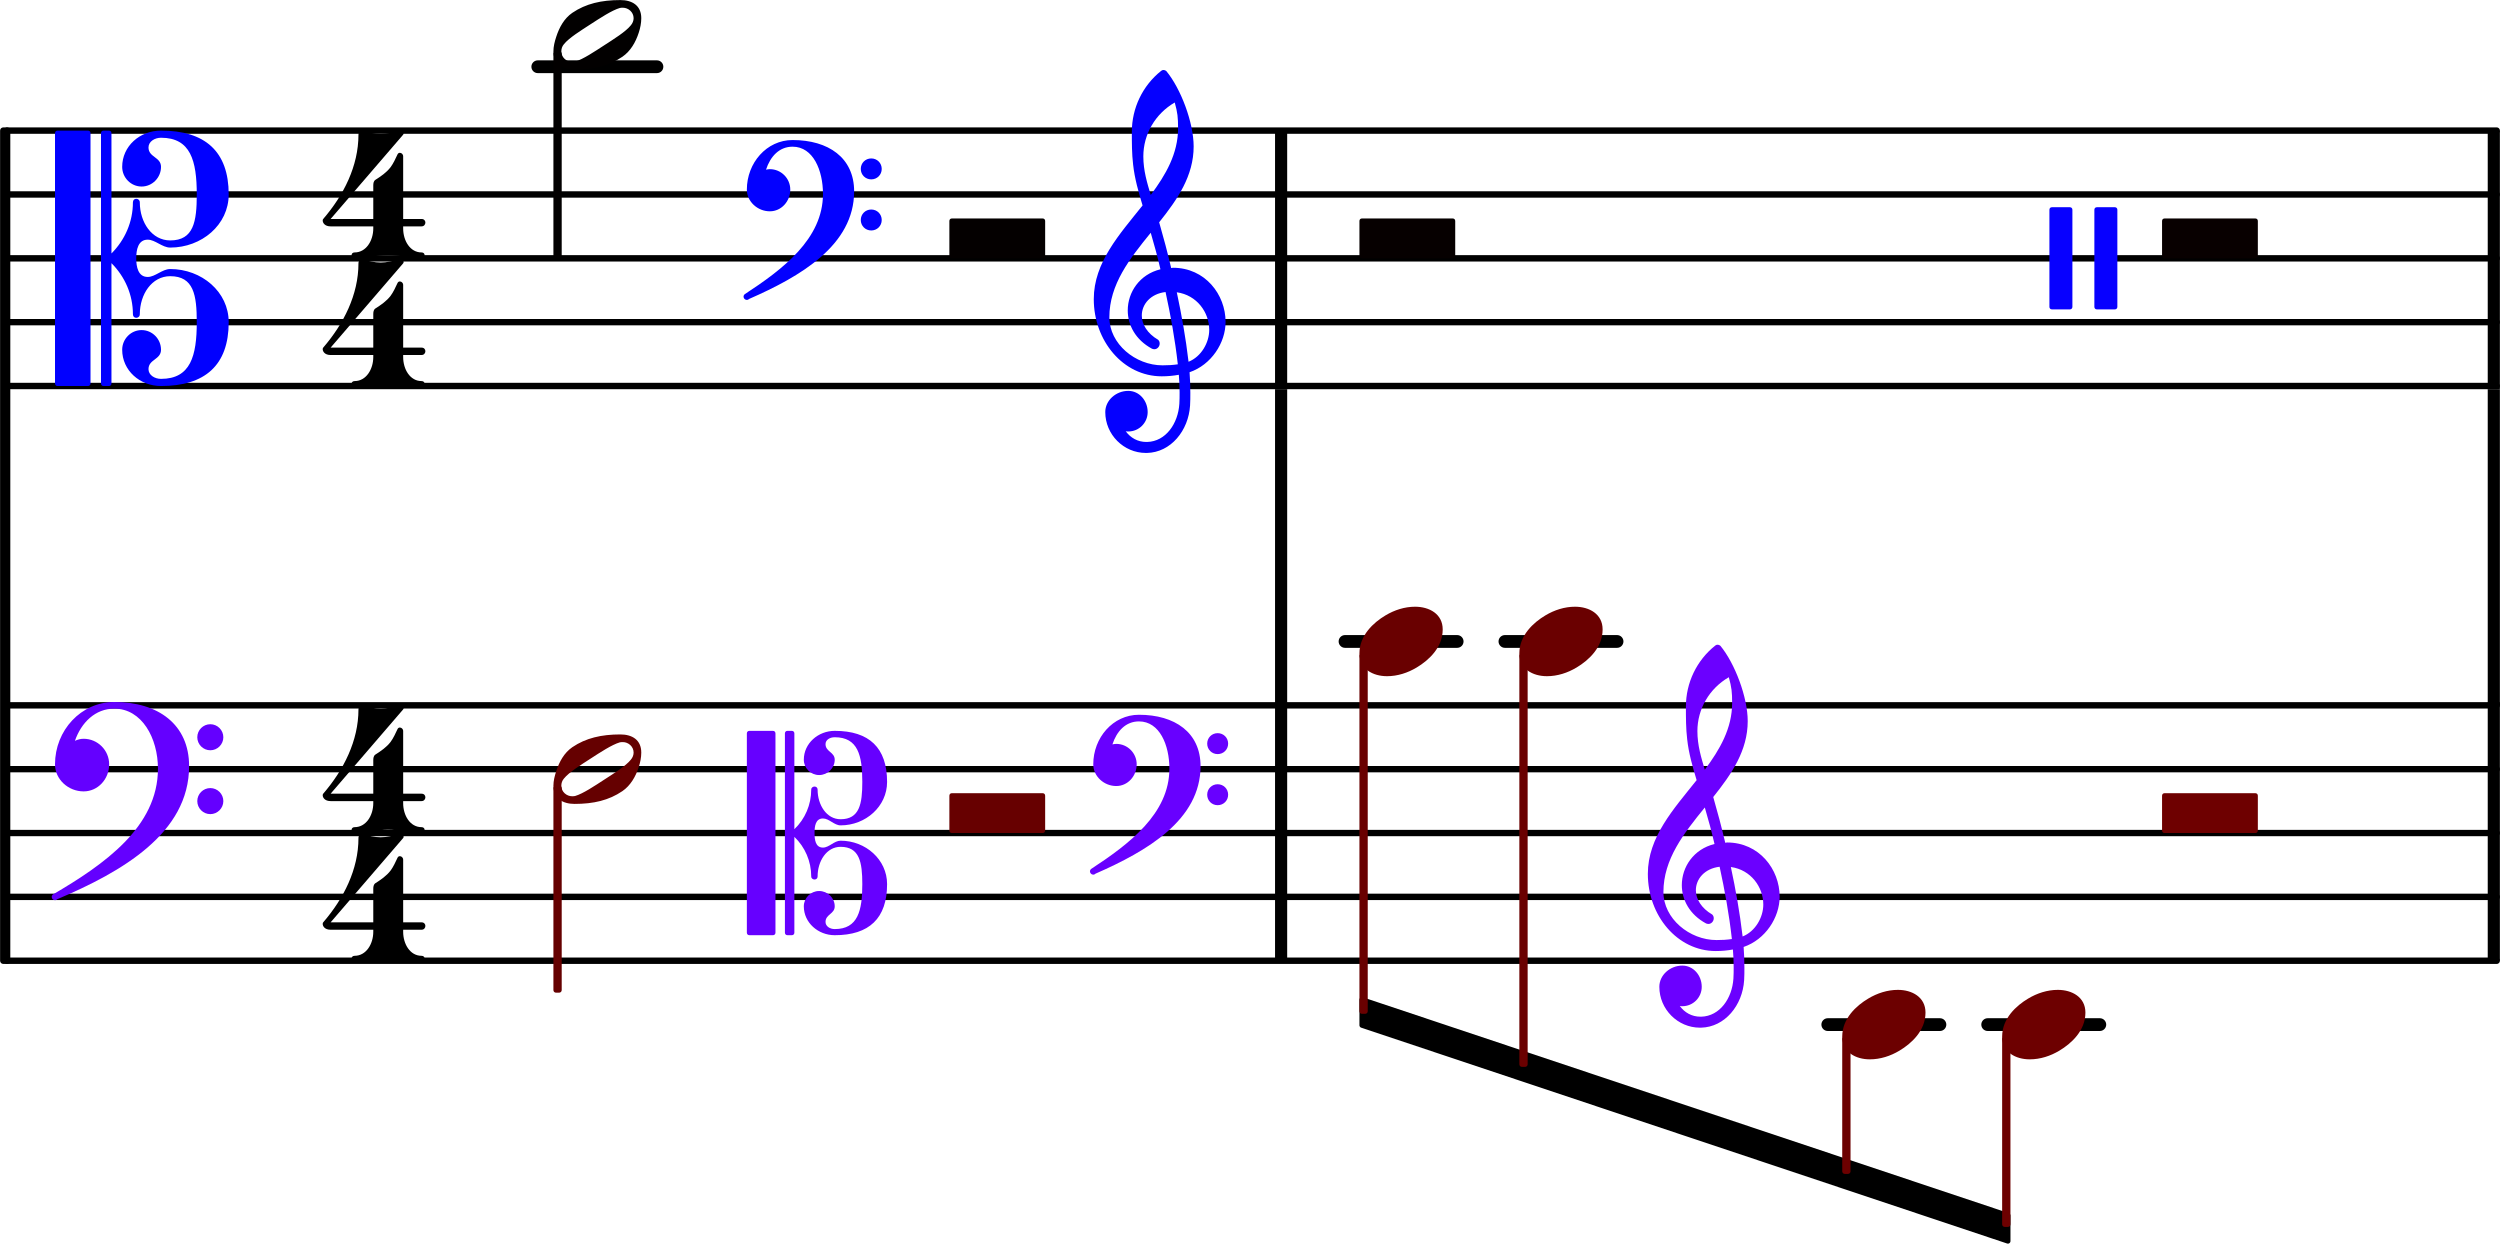
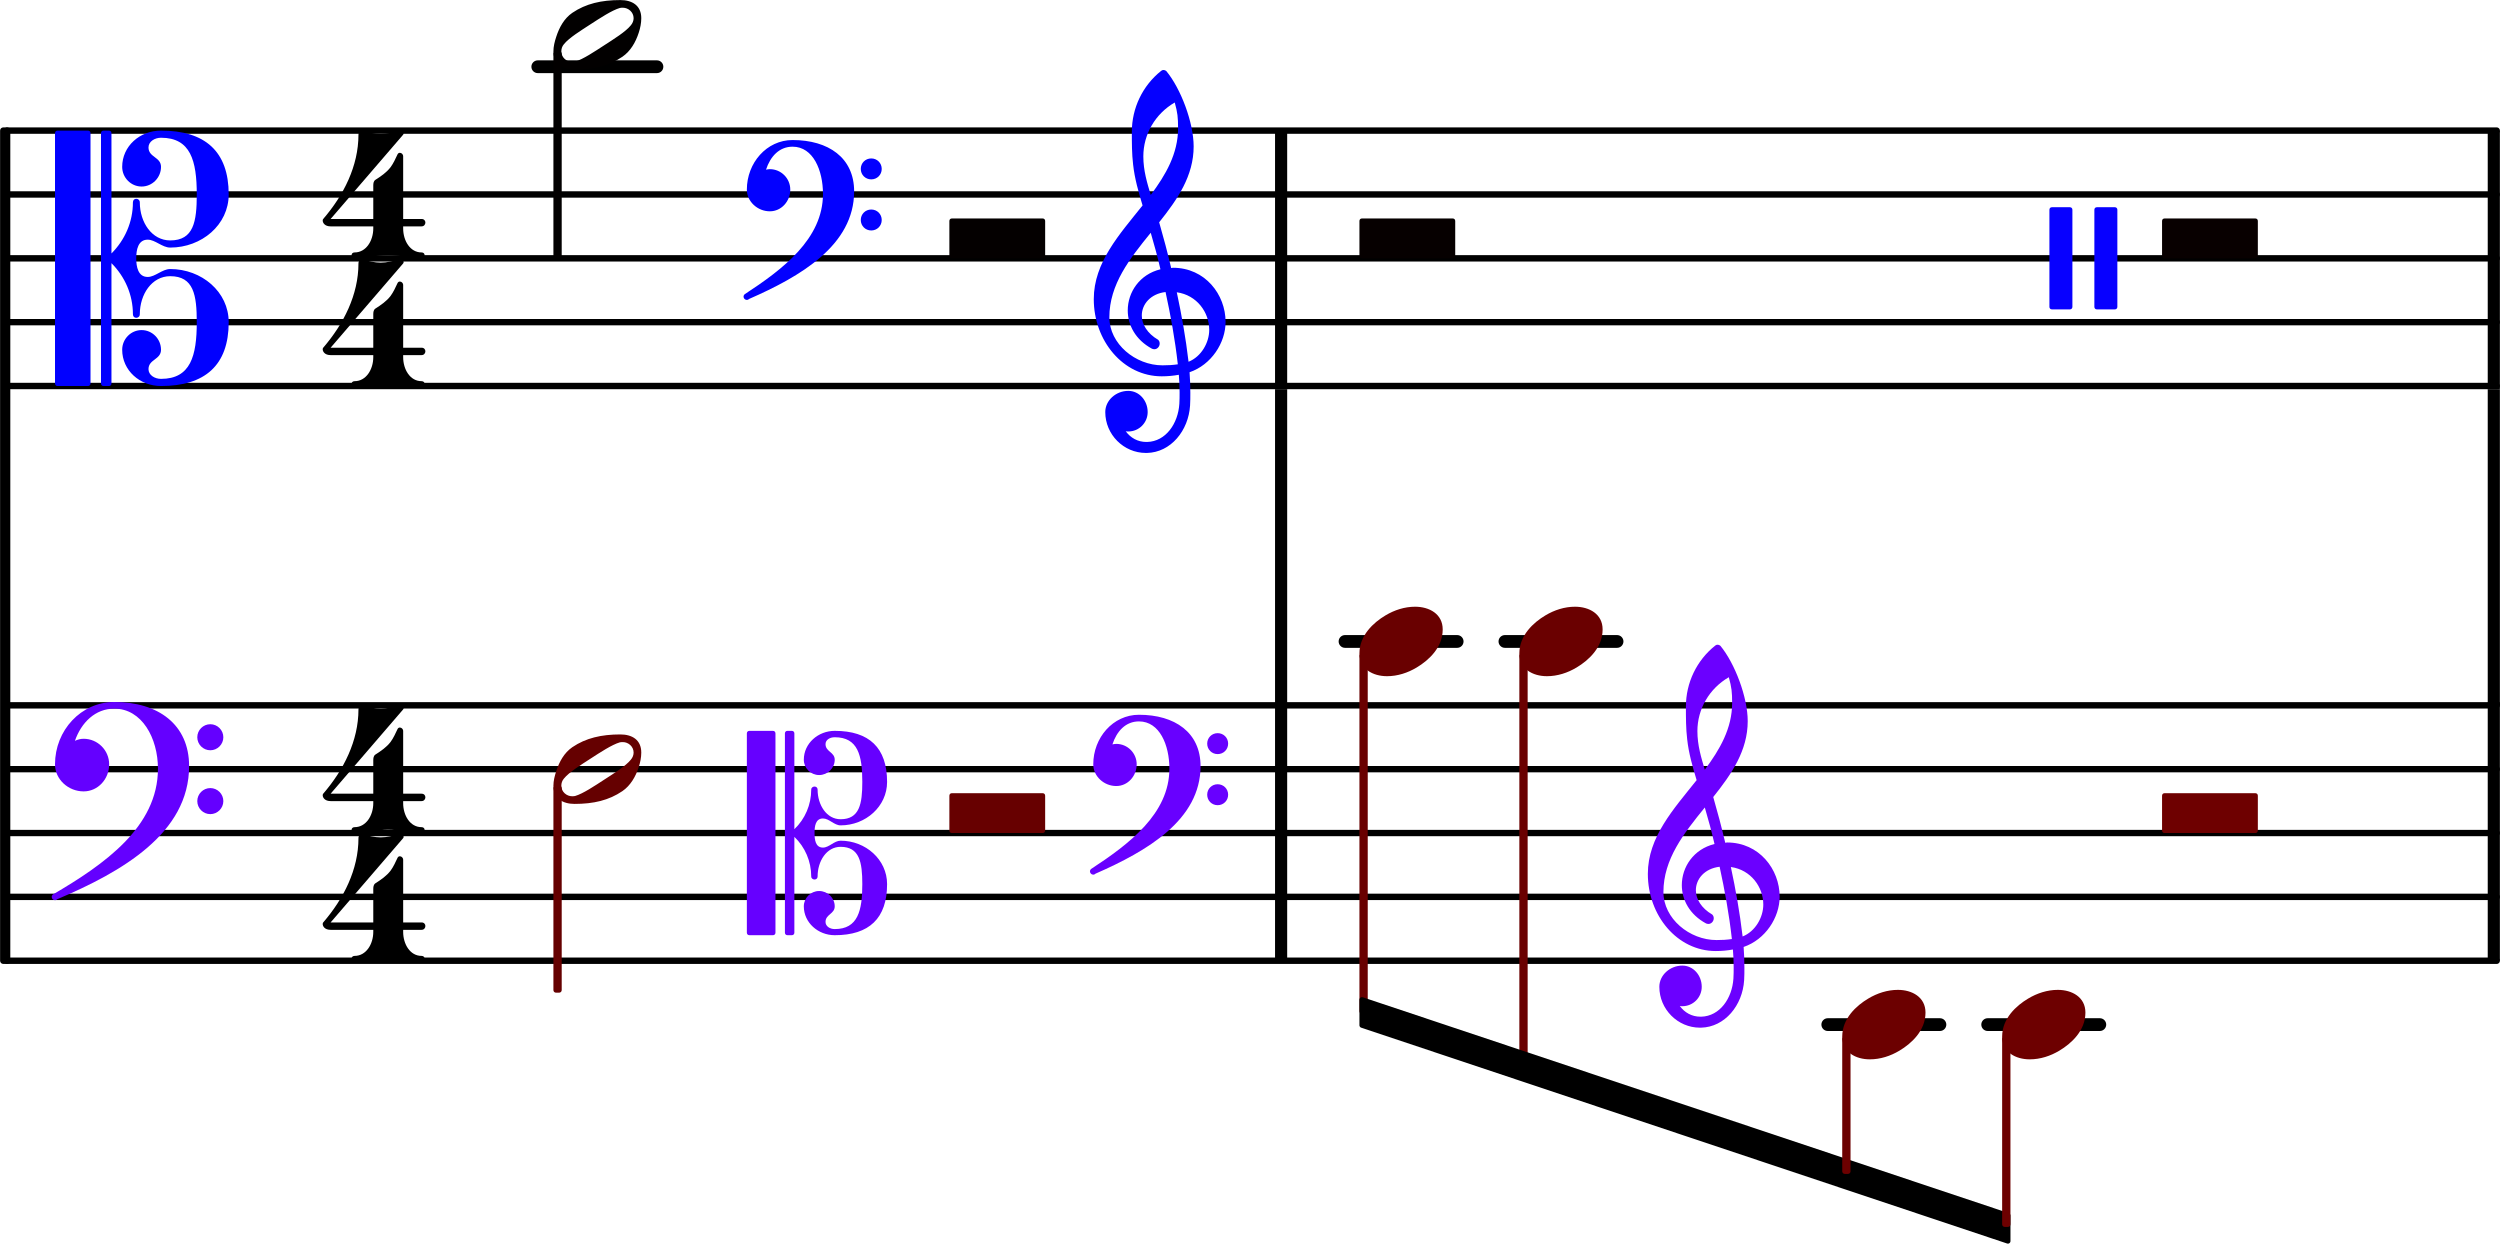
<svg xmlns="http://www.w3.org/2000/svg" version="1.2" width="68.79mm" height="34.22mm" viewBox="8.476 -0 39.146 19.475">
-   <style text="style/css">
+   <style type="text/css">

tspan { white-space: pre; }

</style>
-   <line transform="translate(8.5358, 6.045)" stroke-linejoin="round" stroke-linecap="round" stroke-width="0.1" stroke="currentColor" x1="0.05" y1="-0" x2="39.036" y2="-0" />
-   <line transform="translate(8.5358, 5.045)" stroke-linejoin="round" stroke-linecap="round" stroke-width="0.1" stroke="currentColor" x1="0.05" y1="-0" x2="39.036" y2="-0" />
-   <line transform="translate(8.5358, 4.045)" stroke-linejoin="round" stroke-linecap="round" stroke-width="0.1" stroke="currentColor" x1="0.05" y1="-0" x2="39.036" y2="-0" />
-   <line transform="translate(8.5358, 3.045)" stroke-linejoin="round" stroke-linecap="round" stroke-width="0.1" stroke="currentColor" x1="0.05" y1="-0" x2="39.036" y2="-0" />
-   <line transform="translate(8.5358, 2.045)" stroke-linejoin="round" stroke-linecap="round" stroke-width="0.1" stroke="currentColor" x1="0.05" y1="-0" x2="39.036" y2="-0" />
-   <rect transform="translate(47.4315, -0)" x="0" y="6.095" width="0.19" height="4.95" ry="0" fill="currentColor" />
-   <rect transform="translate(47.4315, 13.045)" x="0" y="-2.05" width="0.19" height="4.05" ry="0" fill="currentColor" />
-   <rect transform="translate(28.4412, 4.045)" x="0" y="-2" width="0.19" height="4.05" ry="0" fill="currentColor" />
-   <rect transform="translate(47.4315, 4.045)" x="0" y="-2" width="0.19" height="4.05" ry="0" fill="currentColor" />
-   <rect transform="translate(28.4412, 13.045)" x="0" y="-2.05" width="0.19" height="4.05" ry="0" fill="currentColor" />
-   <rect transform="translate(28.4412, -0)" x="0" y="6.095" width="0.19" height="4.95" ry="0" fill="currentColor" />
-   <line transform="translate(8.5358, 15.045)" stroke-linejoin="round" stroke-linecap="round" stroke-width="0.1" stroke="currentColor" x1="0.05" y1="-0" x2="39.036" y2="-0" />
-   <line transform="translate(8.5358, 14.045)" stroke-linejoin="round" stroke-linecap="round" stroke-width="0.1" stroke="currentColor" x1="0.05" y1="-0" x2="39.036" y2="-0" />
-   <line transform="translate(8.5358, 13.045)" stroke-linejoin="round" stroke-linecap="round" stroke-width="0.1" stroke="currentColor" x1="0.05" y1="-0" x2="39.036" y2="-0" />
-   <line transform="translate(8.5358, 12.045)" stroke-linejoin="round" stroke-linecap="round" stroke-width="0.1" stroke="currentColor" x1="0.05" y1="-0" x2="39.036" y2="-0" />
-   <line transform="translate(8.5358, 11.045)" stroke-linejoin="round" stroke-linecap="round" stroke-width="0.1" stroke="currentColor" x1="0.05" y1="-0" x2="39.036" y2="-0" />
-   <rect transform="translate(0, 1.045)" x="16.796" y="-0.1" width="2.066" height="0.2" ry="0.1" fill="currentColor" />
-   <rect transform="translate(0, 16.045)" x="39.501" y="-0.1" width="1.956" height="0.2" ry="0.1" fill="currentColor" />
-   <rect transform="translate(0, 16.045)" x="36.997" y="-0.1" width="1.956" height="0.2" ry="0.1" fill="currentColor" />
-   <rect transform="translate(0, 10.045)" x="31.941" y="-0.1" width="1.956" height="0.2" ry="0.1" fill="currentColor" />
-   <rect transform="translate(0, 10.045)" x="29.437" y="-0.1" width="1.956" height="0.2" ry="0.1" fill="currentColor" />
+   <g transform="translate(0, 1.045)">
+     <rect x="16.796" y="-0.1" width="2.066" height="0.2" ry="0.1" fill="currentColor" />
+   </g>
+   <g transform="translate(8.5358, 6.045)">
+     <line stroke-linejoin="round" stroke-linecap="round" stroke-width="0.1" stroke="currentColor" x1="0.05" y1="0" x2="39.036" y2="0" />
+   </g>
+   <g transform="translate(8.5358, 5.045)">
+     <line stroke-linejoin="round" stroke-linecap="round" stroke-width="0.1" stroke="currentColor" x1="0.05" y1="0" x2="39.036" y2="0" />
+   </g>
+   <g transform="translate(8.5358, 4.045)">
+     <line stroke-linejoin="round" stroke-linecap="round" stroke-width="0.1" stroke="currentColor" x1="0.05" y1="0" x2="39.036" y2="0" />
+   </g>
+   <g transform="translate(8.5358, 3.045)">
+     <line stroke-linejoin="round" stroke-linecap="round" stroke-width="0.1" stroke="currentColor" x1="0.05" y1="0" x2="39.036" y2="0" />
+   </g>
+   <g transform="translate(8.5358, 2.045)">
+     <line stroke-linejoin="round" stroke-linecap="round" stroke-width="0.1" stroke="currentColor" x1="0.05" y1="0" x2="39.036" y2="0" />
+   </g>
+   <g transform="translate(47.4315, -0)">
+     <rect x="0" y="6.095" width="0.19" height="4.95" ry="0" fill="currentColor" />
+   </g>
+   <g transform="translate(0, 16.045)">
+     <rect x="39.501" y="-0.1" width="1.956" height="0.2" ry="0.1" fill="currentColor" />
+   </g>
+   <g transform="translate(0, 16.045)">
+     <rect x="36.997" y="-0.1" width="1.956" height="0.2" ry="0.1" fill="currentColor" />
+   </g>
+   <g transform="translate(0, 10.045)">
+     <rect x="31.941" y="-0.1" width="1.956" height="0.2" ry="0.1" fill="currentColor" />
+   </g>
+   <g transform="translate(0, 10.045)">
+     <rect x="29.437" y="-0.1" width="1.956" height="0.2" ry="0.1" fill="currentColor" />
+   </g>
+   <g transform="translate(8.5358, 15.045)">
+     <line stroke-linejoin="round" stroke-linecap="round" stroke-width="0.1" stroke="currentColor" x1="0.05" y1="0" x2="39.036" y2="0" />
+   </g>
+   <g transform="translate(8.5358, 14.045)">
+     <line stroke-linejoin="round" stroke-linecap="round" stroke-width="0.1" stroke="currentColor" x1="0.05" y1="0" x2="39.036" y2="0" />
+   </g>
+   <g transform="translate(8.5358, 13.045)">
+     <line stroke-linejoin="round" stroke-linecap="round" stroke-width="0.1" stroke="currentColor" x1="0.05" y1="0" x2="39.036" y2="0" />
+   </g>
+   <g transform="translate(8.5358, 12.045)">
+     <line stroke-linejoin="round" stroke-linecap="round" stroke-width="0.1" stroke="currentColor" x1="0.05" y1="0" x2="39.036" y2="0" />
+   </g>
+   <g transform="translate(8.5358, 11.045)">
+     <line stroke-linejoin="round" stroke-linecap="round" stroke-width="0.1" stroke="currentColor" x1="0.05" y1="0" x2="39.036" y2="0" />
+   </g>
+   <g transform="translate(47.4315, 13.045)">
+     <rect x="0" y="-2.05" width="0.19" height="4.05" ry="0" fill="currentColor" />
+   </g>
+   <g transform="translate(47.4315, 4.045)">
+     <rect x="0" y="-2" width="0.19" height="4.05" ry="0" fill="currentColor" />
+   </g>
+   <g transform="translate(28.4412, -0)">
+     <rect x="0" y="6.095" width="0.19" height="4.95" ry="0" fill="currentColor" />
+   </g>
+   <g transform="translate(28.4412, 13.045)">
+     <rect x="0" y="-2.05" width="0.19" height="4.05" ry="0" fill="currentColor" />
+   </g>
+   <g transform="translate(28.4412, 4.045)">
+     <rect x="0" y="-2" width="0.19" height="4.05" ry="0" fill="currentColor" />
+   </g>
+   <g class="rest">
+     <g color="rgb(1.569%, 0%, 0%)">
+       <g transform="translate(23.3412, 4.045)">
+         <path transform="scale(0.004, -0.004)" d="M365 0h-355c-6 0 -10 4 -10 10v136c0 6 4 10 10 10h355c6 0 10 -4 10 -10v-136c0 -6 -4 -10 -10 -10z" fill="currentColor" />
+       </g>
+     </g>
+   </g>
+   <g class="clef">
+     <g color="rgb(1.177%, 0%, 100%)">
+       <g transform="translate(20.1699, 3.045)">
+         <path transform="scale(0.004, -0.004)" d="M446 -100c0 23 18 41 41 41s41 -18 41 -41s-18 -41 -41 -41s-41 18 -41 41zM446 100c0 23 18 41 41 41s41 -18 41 -41s-18 -41 -41 -41s-41 18 -41 41zM179 213c140 0 241 -69 241 -201c0 -211 -210 -333 -411 -421c-3 -3 -6 -4 -9 -4c-7 0 -13 6 -13 13c0 3 1 6 4 9 c150 98 307 217 307 393c0 92 -38 185 -119 185c-52 0 -87 -38 -104 -90c5 1 10 2 15 2c44 0 80 -36 80 -80c0 -46 -35 -85 -80 -85c-48 0 -90 38 -90 85c0 104 77 194 179 194z" fill="currentColor" />
+       </g>
+     </g>
+   </g>
+   <g class="rest">
+     <g color="rgb(40.392%, 0%, 0%)">
+       <g transform="translate(23.3412, 13.045)">
+         <path transform="scale(0.004, -0.004)" d="M365 0h-355c-6 0 -10 4 -10 10v136c0 6 4 10 10 10h355c6 0 10 -4 10 -10v-136c0 -6 -4 -10 -10 -10z" fill="currentColor" />
+       </g>
+     </g>
+   </g>
+   <g class="clef">
+     <g color="rgb(40%, 0%, 100%)">
+       <g transform="translate(20.1699, 13.045)">
+         <path transform="scale(0.004, -0.004)" d="M265 0c0 -25 3 -57 33 -57c24 0 44 27 69 27c98 0 182 -74 182 -170c0 -134 -70 -200 -205 -200c-65 0 -121 49 -121 113c0 33 27 60 60 60s61 -27 61 -60c0 -30 -36 -31 -36 -61c0 -17 17 -28 36 -28c91 0 108 72 108 176c0 86 -11 146 -85 146c-55 0 -90 -56 -90 -116 c0 -8 -6 -12 -12 -12s-13 4 -13 12c0 59 -24 115 -66 155v-375c0 -6 -4 -10 -10 -10h-17c-6 0 -10 4 -10 10v780c0 6 4 10 10 10h17c6 0 10 -4 10 -10v-375c42 40 66 96 66 155c0 8 7 12 13 12s12 -4 12 -12c0 -60 35 -116 90 -116c74 0 85 60 85 146 c0 104 -17 175 -108 175c-19 0 -36 -10 -36 -27c0 -30 36 -31 36 -61c0 -33 -28 -60 -61 -60s-60 27 -60 60c0 64 56 113 121 113c135 0 205 -66 205 -200c0 -96 -84 -170 -182 -170c-25 0 -45 27 -69 27c-30 0 -33 -32 -33 -57zM102 -400h-92c-6 0 -10 4 -10 10v780 c0 6 4 10 10 10h92c6 0 10 -4 10 -10v-780c0 -6 -4 -10 -10 -10z" fill="currentColor" />
+       </g>
+     </g>
+   </g>
+   <g color="rgb(39.608%, 0%, 0%)">
+     <g transform="translate(17.2056, 13.045)">
+       <rect x="-0.065" y="-0.741" width="0.13" height="3.241" ry="0.04" fill="currentColor" />
+     </g>
+   </g>
+   <g class="rest">
+     <g color="rgb(2.353%, 0%, 0%)">
+       <g transform="translate(29.7627, 4.045)">
+         <path transform="scale(0.004, -0.004)" d="M365 0h-355c-6 0 -10 4 -10 10v136c0 6 4 10 10 10h355c6 0 10 -4 10 -10v-136c0 -6 -4 -10 -10 -10z" fill="currentColor" />
+       </g>
+     </g>
+   </g>
+   <g class="clef">
+     <g color="rgb(1.961%, 0%, 100%)">
+       <g transform="translate(25.5946, 5.045)">
+         <path transform="scale(0.004, -0.004)" d="M210 -512h-4c-87 0 -159 72 -159 160c0 46 42 83 90 83c43 0 76 -38 76 -83c0 -42 -34 -76 -76 -76c-4 0 -6 0 -10 1c19 -26 47 -42 81 -42h3zM373 -155c50 20 81 75 81 125c0 68 -48 136 -127 147c19 -89 35 -178 46 -272zM63 19c0 -104 102 -188 208 -188 c21 0 40 1 60 4c-11 98 -28 191 -48 283c-59 -7 -93 -48 -93 -92c0 -34 21 -70 64 -95c5 -5 6 -10 6 -15c0 -11 -9 -22 -21 -22c-3 0 -6 1 -9 2c-65 35 -95 93 -95 150c0 71 46 141 128 161c-11 48 -24 95 -38 143c-82 -101 -162 -202 -162 -331zM268 -212 c-151 0 -266 139 -266 302c0 144 101 254 191 367c-16 53 -31 105 -37 160c-5 42 -5 85 -5 128c0 93 42 181 115 239c6 5 14 4 20 -1c57 -69 107 -202 107 -295c0 -115 -63 -207 -135 -297c17 -59 33 -119 47 -179h1c2 0 4 1 6 1c126 0 206 -105 206 -212 c0 -82 -56 -168 -141 -197c2 -27 3 -54 3 -81c0 -16 0 -33 -1 -49c-6 -98 -75 -184 -169 -186l1 43c73 2 121 72 126 149c1 15 1 30 1 45c0 23 -1 46 -3 69c-22 -4 -44 -6 -67 -6zM319 860c-76 -44 -123 -124 -123 -211c0 -56 15 -104 29 -151c59 79 107 162 107 261 c0 43 -2 61 -13 101z" fill="currentColor" />
+       </g>
+     </g>
+   </g>
+   <g class="note">
+     <g color="rgb(41.176%, 0%, 0%)">
+       <g transform="translate(29.7627, 10.045)">
+         <path transform="scale(0.004, -0.004)" d="M218 136c55 0 108 -28 108 -89c0 -71 -55 -121 -102 -149c-35 -21 -75 -34 -116 -34c-55 0 -108 28 -108 89c0 71 55 121 102 149c35 21 75 34 116 34z" fill="currentColor" />
+       </g>
+     </g>
+   </g>
+   <g class="clef">
+     <g color="rgb(40.784%, 0%, 100%)">
+       <g transform="translate(25.5946, 12.045)">
+         <path transform="scale(0.004, -0.004)" d="M446 -100c0 23 18 41 41 41s41 -18 41 -41s-18 -41 -41 -41s-41 18 -41 41zM446 100c0 23 18 41 41 41s41 -18 41 -41s-18 -41 -41 -41s-41 18 -41 41zM179 213c140 0 241 -69 241 -201c0 -211 -210 -333 -411 -421c-3 -3 -6 -4 -9 -4c-7 0 -13 6 -13 13c0 3 1 6 4 9 c150 98 307 217 307 393c0 92 -38 185 -119 185c-52 0 -87 -38 -104 -90c5 1 10 2 15 2c44 0 80 -36 80 -80c0 -46 -35 -85 -80 -85c-48 0 -90 38 -90 85c0 104 77 194 179 194z" fill="currentColor" />
+       </g>
+     </g>
+   </g>
+   <g color="rgb(41.176%, 0%, 0%)">
+     <g transform="translate(29.8277, 13.045)">
+       <rect x="-0.065" y="-2.814" width="0.13" height="5.645" ry="0.04" fill="currentColor" />
+     </g>
+   </g>
+   <g transform="translate(8.4758, 8.545)">
+     <rect x="0" y="-6.55" width="0.16" height="13.1" ry="0.05" fill="currentColor" />
+   </g>
+   <g class="note">
+     <g color="rgb(41.569%, 0%, 0%)">
+       <g transform="translate(32.2669, 10.045)">
+         <path transform="scale(0.004, -0.004)" d="M218 136c55 0 108 -28 108 -89c0 -71 -55 -121 -102 -149c-35 -21 -75 -34 -116 -34c-55 0 -108 28 -108 89c0 71 55 121 102 149c35 21 75 34 116 34z" fill="currentColor" />
+       </g>
+     </g>
+   </g>
+   <g color="rgb(41.569%, 0%, 0%)">
+     <g transform="translate(32.3319, 13.045)">
+       <rect x="-0.065" y="-2.814" width="0.13" height="6.476" ry="0.04" fill="currentColor" />
+     </g>
+   </g>
+   <g class="beam">
+     <g transform="translate(29.7627, 15.855)">
+       <polygon stroke-linejoin="round" stroke-linecap="round" stroke-width="0.08" fill="currentColor" stroke="currentColor" points="10.155 3.18 10.155 3.58 0.04 0.2 0.04 -0.2" />
+     </g>
+   </g>
+   <g class="note">
+     <g color="rgb(42.353%, 0%, 0%)">
+       <g transform="translate(37.3231, 16.045)">
+         <path transform="scale(0.004, -0.004)" d="M218 136c55 0 108 -28 108 -89c0 -71 -55 -121 -102 -149c-35 -21 -75 -34 -116 -34c-55 0 -108 28 -108 89c0 71 55 121 102 149c35 21 75 34 116 34z" fill="currentColor" />
+       </g>
+     </g>
+   </g>
+   <g class="clef">
+     <g color="rgb(41.961%, 0%, 100%)">
+       <g transform="translate(34.2711, 14.045)">
+         <path transform="scale(0.004, -0.004)" d="M210 -512h-4c-87 0 -159 72 -159 160c0 46 42 83 90 83c43 0 76 -38 76 -83c0 -42 -34 -76 -76 -76c-4 0 -6 0 -10 1c19 -26 47 -42 81 -42h3zM373 -155c50 20 81 75 81 125c0 68 -48 136 -127 147c19 -89 35 -178 46 -272zM63 19c0 -104 102 -188 208 -188 c21 0 40 1 60 4c-11 98 -28 191 -48 283c-59 -7 -93 -48 -93 -92c0 -34 21 -70 64 -95c5 -5 6 -10 6 -15c0 -11 -9 -22 -21 -22c-3 0 -6 1 -9 2c-65 35 -95 93 -95 150c0 71 46 141 128 161c-11 48 -24 95 -38 143c-82 -101 -162 -202 -162 -331zM268 -212 c-151 0 -266 139 -266 302c0 144 101 254 191 367c-16 53 -31 105 -37 160c-5 42 -5 85 -5 128c0 93 42 181 115 239c6 5 14 4 20 -1c57 -69 107 -202 107 -295c0 -115 -63 -207 -135 -297c17 -59 33 -119 47 -179h1c2 0 4 1 6 1c126 0 206 -105 206 -212 c0 -82 -56 -168 -141 -197c2 -27 3 -54 3 -81c0 -16 0 -33 -1 -49c-6 -98 -75 -184 -169 -186l1 43c73 2 121 72 126 149c1 15 1 30 1 45c0 23 -1 46 -3 69c-22 -4 -44 -6 -67 -6zM319 860c-76 -44 -123 -124 -123 -211c0 -56 15 -104 29 -151c59 79 107 162 107 261 c0 43 -2 61 -13 101z" fill="currentColor" />
+       </g>
+     </g>
+   </g>
+   <g color="rgb(42.353%, 0%, 0%)">
+     <g transform="translate(37.3881, 13.045)">
+       <rect x="-0.065" y="3.186" width="0.13" height="2.152" ry="0.04" fill="currentColor" />
+     </g>
+   </g>
+   <g class="note">
+     <g color="rgb(0.784%, 0%, 0%)">
+       <g transform="translate(17.1406, 0.545)">
+         <path transform="scale(0.004, -0.004)" d="M314 65c0 24 -21 41 -42 41c-4 0 -8 0 -12 -1c-31 -9 -78 -40 -115 -64s-84 -53 -104 -78c-7 -8 -10 -18 -10 -28c0 -24 21 -41 42 -41c4 0 8 0 12 1c31 9 77 40 114 64s84 53 104 78c7 8 11 18 11 28zM262 136c46 0 82 -21 82 -71c0 -19 -4 -39 -10 -57 c-12 -37 -32 -72 -64 -94c-53 -36 -113 -50 -187 -50c-46 0 -83 21 -83 71c0 19 5 39 11 57c12 37 31 72 63 94c53 36 114 50 188 50z" fill="currentColor" />
+       </g>
+     </g>
+   </g>
+   <g class="note">
+     <g color="rgb(42.745%, 0%, 0%)">
+       <g transform="translate(39.8273, 16.045)">
+         <path transform="scale(0.004, -0.004)" d="M218 136c55 0 108 -28 108 -89c0 -71 -55 -121 -102 -149c-35 -21 -75 -34 -116 -34c-55 0 -108 28 -108 89c0 71 55 121 102 149c35 21 75 34 116 34z" fill="currentColor" />
+       </g>
+     </g>
+   </g>
+   <g color="rgb(42.745%, 0%, 0%)">
+     <g transform="translate(39.8923, 13.045)">
+       <rect x="-0.065" y="3.186" width="0.13" height="2.982" ry="0.04" fill="currentColor" />
+     </g>
+   </g>
+   <g color="rgb(0.784%, 0%, 0%)">
+     <g transform="translate(17.2056, 4.045)">
+       <rect x="-0.065" y="-3.241" width="0.13" height="3.241" ry="0.04" fill="currentColor" />
+     </g>
+   </g>
+   <g class="meterSig">
+     <g transform="translate(13.5358, 13.045)">
+       <path transform="scale(0.004, -0.004)" d="M196 117h117c0 -48 27 -94 72 -94c8 0 12 -5 12 -11s-4 -12 -12 -12c-44 0 -87 13 -131 13s-87 -13 -131 -13c-8 0 -12 6 -12 12s4 11 12 11c45 0 73 46 73 94zM204 307c22 14 44 29 60 50c11 15 19 33 27 50c2 4 5 6 9 6c6 0 13 -5 13 -14v-245h72c10 0 15 -7 15 -14 s-5 -15 -15 -15h-72v-8h-117v8h-167c-23 0 -31 14 -31 23c0 3 1 5 2 6c80 93 138 207 138 330c0 10 7 19 16 16c23 -7 47 -13 71 -13s48 6 71 13c14 4 23 -9 17 -16l-284 -330h167v131c0 8 1 17 8 22z" fill="currentColor" />
+     </g>
+     <g transform="translate(13.5358, 15.061)">
+       <path transform="scale(0.004, -0.004)" d="M196 117h117c0 -48 27 -94 72 -94c8 0 12 -5 12 -11s-4 -12 -12 -12c-44 0 -87 13 -131 13s-87 -13 -131 -13c-8 0 -12 6 -12 12s4 11 12 11c45 0 73 46 73 94zM204 307c22 14 44 29 60 50c11 15 19 33 27 50c2 4 5 6 9 6c6 0 13 -5 13 -14v-245h72c10 0 15 -7 15 -14 s-5 -15 -15 -15h-72v-8h-117v8h-167c-23 0 -31 14 -31 23c0 3 1 5 2 6c80 93 138 207 138 330c0 10 7 19 16 16c23 -7 47 -13 71 -13s48 6 71 13c14 4 23 -9 17 -16l-284 -330h167v131c0 8 1 17 8 22z" fill="currentColor" />
+     </g>
+   </g>
  <g class="rest">
    <g color="rgb(3.137%, 0%, 0%)">
-       <path transform="translate(42.3315, 4.045) scale(0.004, -0.004)" d="M365 0h-355c-6 0 -10 4 -10 10v136c0 6 4 10 10 10h355c6 0 10 -4 10 -10v-136c0 -6 -4 -10 -10 -10z" fill="currentColor" />
-     </g>
-   </g>
-   <g class="beam">
-     <polygon transform="translate(29.7627, 15.855)" stroke-linejoin="round" stroke-linecap="round" stroke-width="0.08" fill="currentColor" stroke="currentColor" points="10.155 3.18 10.155 3.58 0.04 0.2 0.04 -0.2" />
+       <g transform="translate(42.3315, 4.045)">
+         <path transform="scale(0.004, -0.004)" d="M365 0h-355c-6 0 -10 4 -10 10v136c0 6 4 10 10 10h355c6 0 10 -4 10 -10v-136c0 -6 -4 -10 -10 -10z" fill="currentColor" />
+       </g>
+     </g>
  </g>
  <g class="clef">
    <g color="rgb(2.745%, 0%, 100%)">
-       <path transform="translate(40.0315, 4.045) scale(0.004, -0.004)" d="M390 -200h-70c-6 0 -10 4 -10 10v380c0 6 4 10 10 10h70c6 0 10 -4 10 -10v-380c0 -6 -4 -10 -10 -10zM214 -200h-70c-6 0 -10 4 -10 10v380c0 6 4 10 10 10h70c6 0 10 -4 10 -10v-380c0 -6 -4 -10 -10 -10z" fill="currentColor" />
+       <g transform="translate(40.0315, 4.045)">
+         <path transform="scale(0.004, -0.004)" d="M390 -200h-70c-6 0 -10 4 -10 10v380c0 6 4 10 10 10h70c6 0 10 -4 10 -10v-380c0 -6 -4 -10 -10 -10zM214 -200h-70c-6 0 -10 4 -10 10v380c0 6 4 10 10 10h70c6 0 10 -4 10 -10v-380c0 -6 -4 -10 -10 -10z" fill="currentColor" />
+       </g>
    </g>
  </g>
  <g class="rest">
    <g color="rgb(43.137%, 0%, 0%)">
-       <path transform="translate(42.3315, 13.045) scale(0.004, -0.004)" d="M365 0h-355c-6 0 -10 4 -10 10v136c0 6 4 10 10 10h355c6 0 10 -4 10 -10v-136c0 -6 -4 -10 -10 -10z" fill="currentColor" />
-     </g>
-   </g>
-   <g class="note">
-     <g color="rgb(42.353%, 0%, 0%)">
-       <path transform="translate(37.3231, 16.045) scale(0.004, -0.004)" d="M218 136c55 0 108 -28 108 -89c0 -71 -55 -121 -102 -149c-35 -21 -75 -34 -116 -34c-55 0 -108 28 -108 89c0 71 55 121 102 149c35 21 75 34 116 34z" fill="currentColor" />
-     </g>
-   </g>
-   <g color="rgb(42.353%, 0%, 0%)">
-     <rect transform="translate(37.3881, 13.045)" x="-0.065" y="3.186" width="0.13" height="2.152" ry="0.04" fill="currentColor" />
-   </g>
-   <g class="clef">
-     <g color="rgb(41.961%, 0%, 100%)">
-       <path transform="translate(34.2711, 14.045) scale(0.004, -0.004)" d="M210 -512h-4c-87 0 -159 72 -159 160c0 46 42 83 90 83c43 0 76 -38 76 -83c0 -42 -34 -76 -76 -76c-4 0 -6 0 -10 1c19 -26 47 -42 81 -42h3zM373 -155c50 20 81 75 81 125c0 68 -48 136 -127 147c19 -89 35 -178 46 -272zM63 19c0 -104 102 -188 208 -188 c21 0 40 1 60 4c-11 98 -28 191 -48 283c-59 -7 -93 -48 -93 -92c0 -34 21 -70 64 -95c5 -5 6 -10 6 -15c0 -11 -9 -22 -21 -22c-3 0 -6 1 -9 2c-65 35 -95 93 -95 150c0 71 46 141 128 161c-11 48 -24 95 -38 143c-82 -101 -162 -202 -162 -331zM268 -212 c-151 0 -266 139 -266 302c0 144 101 254 191 367c-16 53 -31 105 -37 160c-5 42 -5 85 -5 128c0 93 42 181 115 239c6 5 14 4 20 -1c57 -69 107 -202 107 -295c0 -115 -63 -207 -135 -297c17 -59 33 -119 47 -179h1c2 0 4 1 6 1c126 0 206 -105 206 -212 c0 -82 -56 -168 -141 -197c2 -27 3 -54 3 -81c0 -16 0 -33 -1 -49c-6 -98 -75 -184 -169 -186l1 43c73 2 121 72 126 149c1 15 1 30 1 45c0 23 -1 46 -3 69c-22 -4 -44 -6 -67 -6zM319 860c-76 -44 -123 -124 -123 -211c0 -56 15 -104 29 -151c59 79 107 162 107 261 c0 43 -2 61 -13 101z" fill="currentColor" />
-     </g>
-   </g>
-   <g color="rgb(42.745%, 0%, 0%)">
-     <rect transform="translate(39.8923, 13.045)" x="-0.065" y="3.186" width="0.13" height="2.982" ry="0.04" fill="currentColor" />
-   </g>
-   <g class="note">
-     <g color="rgb(42.745%, 0%, 0%)">
-       <path transform="translate(39.8273, 16.045) scale(0.004, -0.004)" d="M218 136c55 0 108 -28 108 -89c0 -71 -55 -121 -102 -149c-35 -21 -75 -34 -116 -34c-55 0 -108 28 -108 89c0 71 55 121 102 149c35 21 75 34 116 34z" fill="currentColor" />
-     </g>
-   </g>
-   <g class="note">
-     <g color="rgb(0.784%, 0%, 0%)">
-       <path transform="translate(17.1406, 0.545) scale(0.004, -0.004)" d="M314 65c0 24 -21 41 -42 41c-4 0 -8 0 -12 -1c-31 -9 -78 -40 -115 -64s-84 -53 -104 -78c-7 -8 -10 -18 -10 -28c0 -24 21 -41 42 -41c4 0 8 0 12 1c31 9 77 40 114 64s84 53 104 78c7 8 11 18 11 28zM262 136c46 0 82 -21 82 -71c0 -19 -4 -39 -10 -57 c-12 -37 -32 -72 -64 -94c-53 -36 -113 -50 -187 -50c-46 0 -83 21 -83 71c0 19 5 39 11 57c12 37 31 72 63 94c53 36 114 50 188 50z" fill="currentColor" />
+       <g transform="translate(42.3315, 13.045)">
+         <path transform="scale(0.004, -0.004)" d="M365 0h-355c-6 0 -10 4 -10 10v136c0 6 4 10 10 10h355c6 0 10 -4 10 -10v-136c0 -6 -4 -10 -10 -10z" fill="currentColor" />
+       </g>
+     </g>
+   </g>
+   <g class="clef">
+     <g color="rgb(39.216%, 0%, 100%)">
+       <g transform="translate(9.3358, 12.045)">
+         <path transform="scale(0.004, -0.004)" d="M557 -125c0 28 23 51 51 51s51 -23 51 -51s-23 -51 -51 -51s-51 23 -51 51zM557 125c0 28 23 51 51 51s51 -23 51 -51s-23 -51 -51 -51s-51 23 -51 51zM232 263c172 0 293 -88 293 -251c0 -263 -263 -414 -516 -521c-3 -3 -6 -4 -9 -4c-7 0 -13 6 -13 13c0 3 1 6 4 9 c202 118 412 265 412 493c0 120 -63 235 -171 235c-74 0 -129 -54 -154 -126c11 5 22 8 34 8c55 0 100 -45 100 -100c0 -58 -44 -106 -100 -106c-60 0 -112 47 -112 106c0 133 102 244 232 244z" fill="currentColor" />
+       </g>
    </g>
  </g>
  <g class="clef">
    <g color="rgb(0.392%, 0%, 100%)">
-       <path transform="translate(9.3358, 4.045) scale(0.004, -0.004)" d="M318 0c0 -33 7 -73 45 -73c29 0 57 31 88 31c123 0 229 -89 229 -208c0 -169 -93 -250 -265 -250c-83 0 -152 61 -152 142c0 42 34 77 76 77s76 -35 76 -77c0 -39 -49 -37 -49 -76c0 -23 24 -38 49 -38c116 0 140 90 140 222c0 106 -12 180 -104 180 c-72 0 -119 -71 -119 -149c0 -9 -7 -14 -14 -14s-13 5 -13 14c0 76 -31 147 -84 200v-471c0 -6 -4 -10 -10 -10h-21c-6 0 -10 4 -10 10v980c0 6 4 10 10 10h21c6 0 10 -4 10 -10v-471c53 53 84 124 84 200c0 9 6 14 13 14s14 -5 14 -14c0 -78 47 -149 119 -149 c92 0 104 74 104 180c0 132 -24 222 -140 222c-25 0 -49 -15 -49 -38c0 -39 49 -37 49 -76c0 -42 -34 -77 -76 -77s-76 35 -76 77c0 81 69 142 152 142c172 0 265 -81 265 -250c0 -119 -106 -208 -229 -208c-31 0 -59 31 -88 31c-38 0 -45 -40 -45 -73zM129 -500h-119 c-6 0 -10 4 -10 10v980c0 6 4 10 10 10h119c6 0 10 -4 10 -10v-980c0 -6 -4 -10 -10 -10z" fill="currentColor" />
+       <g transform="translate(9.3358, 4.045)">
+         <path transform="scale(0.004, -0.004)" d="M318 0c0 -33 7 -73 45 -73c29 0 57 31 88 31c123 0 229 -89 229 -208c0 -169 -93 -250 -265 -250c-83 0 -152 61 -152 142c0 42 34 77 76 77s76 -35 76 -77c0 -39 -49 -37 -49 -76c0 -23 24 -38 49 -38c116 0 140 90 140 222c0 106 -12 180 -104 180 c-72 0 -119 -71 -119 -149c0 -9 -7 -14 -14 -14s-13 5 -13 14c0 76 -31 147 -84 200v-471c0 -6 -4 -10 -10 -10h-21c-6 0 -10 4 -10 10v980c0 6 4 10 10 10h21c6 0 10 -4 10 -10v-471c53 53 84 124 84 200c0 9 6 14 13 14s14 -5 14 -14c0 -78 47 -149 119 -149 c92 0 104 74 104 180c0 132 -24 222 -140 222c-25 0 -49 -15 -49 -38c0 -39 49 -37 49 -76c0 -42 -34 -77 -76 -77s-76 35 -76 77c0 81 69 142 152 142c172 0 265 -81 265 -250c0 -119 -106 -208 -229 -208c-31 0 -59 31 -88 31c-38 0 -45 -40 -45 -73zM129 -500h-119 c-6 0 -10 4 -10 10v980c0 6 4 10 10 10h119c6 0 10 -4 10 -10v-980c0 -6 -4 -10 -10 -10z" fill="currentColor" />
+       </g>
    </g>
  </g>
  <g class="meterSig">
-     <path transform="translate(13.5358, 4.045) scale(0.004, -0.004)" d="M196 117h117c0 -48 27 -94 72 -94c8 0 12 -5 12 -11s-4 -12 -12 -12c-44 0 -87 13 -131 13s-87 -13 -131 -13c-8 0 -12 6 -12 12s4 11 12 11c45 0 73 46 73 94zM204 307c22 14 44 29 60 50c11 15 19 33 27 50c2 4 5 6 9 6c6 0 13 -5 13 -14v-245h72c10 0 15 -7 15 -14 s-5 -15 -15 -15h-72v-8h-117v8h-167c-23 0 -31 14 -31 23c0 3 1 5 2 6c80 93 138 207 138 330c0 10 7 19 16 16c23 -7 47 -13 71 -13s48 6 71 13c14 4 23 -9 17 -16l-284 -330h167v131c0 8 1 17 8 22z" fill="currentColor" />
-     <path transform="translate(13.5358, 6.0595) scale(0.004, -0.004)" d="M196 117h117c0 -48 27 -94 72 -94c8 0 12 -5 12 -11s-4 -12 -12 -12c-44 0 -87 13 -131 13s-87 -13 -131 -13c-8 0 -12 6 -12 12s4 11 12 11c45 0 73 46 73 94zM204 307c22 14 44 29 60 50c11 15 19 33 27 50c2 4 5 6 9 6c6 0 13 -5 13 -14v-245h72c10 0 15 -7 15 -14 s-5 -15 -15 -15h-72v-8h-117v8h-167c-23 0 -31 14 -31 23c0 3 1 5 2 6c80 93 138 207 138 330c0 10 7 19 16 16c23 -7 47 -13 71 -13s48 6 71 13c14 4 23 -9 17 -16l-284 -330h167v131c0 8 1 17 8 22z" fill="currentColor" />
+     <g transform="translate(13.5358, 4.045)">
+       <path transform="scale(0.004, -0.004)" d="M196 117h117c0 -48 27 -94 72 -94c8 0 12 -5 12 -11s-4 -12 -12 -12c-44 0 -87 13 -131 13s-87 -13 -131 -13c-8 0 -12 6 -12 12s4 11 12 11c45 0 73 46 73 94zM204 307c22 14 44 29 60 50c11 15 19 33 27 50c2 4 5 6 9 6c6 0 13 -5 13 -14v-245h72c10 0 15 -7 15 -14 s-5 -15 -15 -15h-72v-8h-117v8h-167c-23 0 -31 14 -31 23c0 3 1 5 2 6c80 93 138 207 138 330c0 10 7 19 16 16c23 -7 47 -13 71 -13s48 6 71 13c14 4 23 -9 17 -16l-284 -330h167v131c0 8 1 17 8 22z" fill="currentColor" />
+     </g>
+     <g transform="translate(13.5358, 6.061)">
+       <path transform="scale(0.004, -0.004)" d="M196 117h117c0 -48 27 -94 72 -94c8 0 12 -5 12 -11s-4 -12 -12 -12c-44 0 -87 13 -131 13s-87 -13 -131 -13c-8 0 -12 6 -12 12s4 11 12 11c45 0 73 46 73 94zM204 307c22 14 44 29 60 50c11 15 19 33 27 50c2 4 5 6 9 6c6 0 13 -5 13 -14v-245h72c10 0 15 -7 15 -14 s-5 -15 -15 -15h-72v-8h-117v8h-167c-23 0 -31 14 -31 23c0 3 1 5 2 6c80 93 138 207 138 330c0 10 7 19 16 16c23 -7 47 -13 71 -13s48 6 71 13c14 4 23 -9 17 -16l-284 -330h167v131c0 8 1 17 8 22z" fill="currentColor" />
+     </g>
  </g>
  <g class="note">
    <g color="rgb(39.608%, 0%, 0%)">
-       <path transform="translate(17.1406, 12.045) scale(0.004, -0.004)" d="M314 65c0 24 -21 41 -42 41c-4 0 -8 0 -12 -1c-31 -9 -78 -40 -115 -64s-84 -53 -104 -78c-7 -8 -10 -18 -10 -28c0 -24 21 -41 42 -41c4 0 8 0 12 1c31 9 77 40 114 64s84 53 104 78c7 8 11 18 11 28zM262 136c46 0 82 -21 82 -71c0 -19 -4 -39 -10 -57 c-12 -37 -32 -72 -64 -94c-53 -36 -113 -50 -187 -50c-46 0 -83 21 -83 71c0 19 5 39 11 57c12 37 31 72 63 94c53 36 114 50 188 50z" fill="currentColor" />
-     </g>
-   </g>
-   <g class="clef">
-     <g color="rgb(39.216%, 0%, 100%)">
-       <path transform="translate(9.3358, 12.045) scale(0.004, -0.004)" d="M557 -125c0 28 23 51 51 51s51 -23 51 -51s-23 -51 -51 -51s-51 23 -51 51zM557 125c0 28 23 51 51 51s51 -23 51 -51s-23 -51 -51 -51s-51 23 -51 51zM232 263c172 0 293 -88 293 -251c0 -263 -263 -414 -516 -521c-3 -3 -6 -4 -9 -4c-7 0 -13 6 -13 13c0 3 1 6 4 9 c202 118 412 265 412 493c0 120 -63 235 -171 235c-74 0 -129 -54 -154 -126c11 5 22 8 34 8c55 0 100 -45 100 -100c0 -58 -44 -106 -100 -106c-60 0 -112 47 -112 106c0 133 102 244 232 244z" fill="currentColor" />
-     </g>
-   </g>
-   <g class="meterSig">
-     <path transform="translate(13.5358, 13.045) scale(0.004, -0.004)" d="M196 117h117c0 -48 27 -94 72 -94c8 0 12 -5 12 -11s-4 -12 -12 -12c-44 0 -87 13 -131 13s-87 -13 -131 -13c-8 0 -12 6 -12 12s4 11 12 11c45 0 73 46 73 94zM204 307c22 14 44 29 60 50c11 15 19 33 27 50c2 4 5 6 9 6c6 0 13 -5 13 -14v-245h72c10 0 15 -7 15 -14 s-5 -15 -15 -15h-72v-8h-117v8h-167c-23 0 -31 14 -31 23c0 3 1 5 2 6c80 93 138 207 138 330c0 10 7 19 16 16c23 -7 47 -13 71 -13s48 6 71 13c14 4 23 -9 17 -16l-284 -330h167v131c0 8 1 17 8 22z" fill="currentColor" />
-     <path transform="translate(13.5358, 15.0595) scale(0.004, -0.004)" d="M196 117h117c0 -48 27 -94 72 -94c8 0 12 -5 12 -11s-4 -12 -12 -12c-44 0 -87 13 -131 13s-87 -13 -131 -13c-8 0 -12 6 -12 12s4 11 12 11c45 0 73 46 73 94zM204 307c22 14 44 29 60 50c11 15 19 33 27 50c2 4 5 6 9 6c6 0 13 -5 13 -14v-245h72c10 0 15 -7 15 -14 s-5 -15 -15 -15h-72v-8h-117v8h-167c-23 0 -31 14 -31 23c0 3 1 5 2 6c80 93 138 207 138 330c0 10 7 19 16 16c23 -7 47 -13 71 -13s48 6 71 13c14 4 23 -9 17 -16l-284 -330h167v131c0 8 1 17 8 22z" fill="currentColor" />
-   </g>
-   <g color="rgb(0.784%, 0%, 0%)">
-     <rect transform="translate(17.2056, 4.045)" x="-0.065" y="-3.241" width="0.13" height="3.241" ry="0.04" fill="currentColor" />
-   </g>
-   <g color="rgb(39.608%, 0%, 0%)">
-     <rect transform="translate(17.2056, 13.045)" x="-0.065" y="-0.741" width="0.13" height="3.241" ry="0.04" fill="currentColor" />
-   </g>
-   <g class="rest">
-     <g color="rgb(2.353%, 0%, 0%)">
-       <path transform="translate(29.7627, 4.045) scale(0.004, -0.004)" d="M365 0h-355c-6 0 -10 4 -10 10v136c0 6 4 10 10 10h355c6 0 10 -4 10 -10v-136c0 -6 -4 -10 -10 -10z" fill="currentColor" />
-     </g>
-   </g>
-   <g class="note">
-     <g color="rgb(41.176%, 0%, 0%)">
-       <path transform="translate(29.7627, 10.045) scale(0.004, -0.004)" d="M218 136c55 0 108 -28 108 -89c0 -71 -55 -121 -102 -149c-35 -21 -75 -34 -116 -34c-55 0 -108 28 -108 89c0 71 55 121 102 149c35 21 75 34 116 34z" fill="currentColor" />
-     </g>
-   </g>
-   <g class="clef">
-     <g color="rgb(40.784%, 0%, 100%)">
-       <path transform="translate(25.5946, 12.045) scale(0.004, -0.004)" d="M446 -100c0 23 18 41 41 41s41 -18 41 -41s-18 -41 -41 -41s-41 18 -41 41zM446 100c0 23 18 41 41 41s41 -18 41 -41s-18 -41 -41 -41s-41 18 -41 41zM179 213c140 0 241 -69 241 -201c0 -211 -210 -333 -411 -421c-3 -3 -6 -4 -9 -4c-7 0 -13 6 -13 13c0 3 1 6 4 9 c150 98 307 217 307 393c0 92 -38 185 -119 185c-52 0 -87 -38 -104 -90c5 1 10 2 15 2c44 0 80 -36 80 -80c0 -46 -35 -85 -80 -85c-48 0 -90 38 -90 85c0 104 77 194 179 194z" fill="currentColor" />
-     </g>
-   </g>
-   <rect transform="translate(8.4758, 8.545)" x="0" y="-6.55" width="0.16" height="13.1" ry="0.05" fill="currentColor" />
-   <g class="clef">
-     <g color="rgb(1.961%, 0%, 100%)">
-       <path transform="translate(25.5946, 5.045) scale(0.004, -0.004)" d="M210 -512h-4c-87 0 -159 72 -159 160c0 46 42 83 90 83c43 0 76 -38 76 -83c0 -42 -34 -76 -76 -76c-4 0 -6 0 -10 1c19 -26 47 -42 81 -42h3zM373 -155c50 20 81 75 81 125c0 68 -48 136 -127 147c19 -89 35 -178 46 -272zM63 19c0 -104 102 -188 208 -188 c21 0 40 1 60 4c-11 98 -28 191 -48 283c-59 -7 -93 -48 -93 -92c0 -34 21 -70 64 -95c5 -5 6 -10 6 -15c0 -11 -9 -22 -21 -22c-3 0 -6 1 -9 2c-65 35 -95 93 -95 150c0 71 46 141 128 161c-11 48 -24 95 -38 143c-82 -101 -162 -202 -162 -331zM268 -212 c-151 0 -266 139 -266 302c0 144 101 254 191 367c-16 53 -31 105 -37 160c-5 42 -5 85 -5 128c0 93 42 181 115 239c6 5 14 4 20 -1c57 -69 107 -202 107 -295c0 -115 -63 -207 -135 -297c17 -59 33 -119 47 -179h1c2 0 4 1 6 1c126 0 206 -105 206 -212 c0 -82 -56 -168 -141 -197c2 -27 3 -54 3 -81c0 -16 0 -33 -1 -49c-6 -98 -75 -184 -169 -186l1 43c73 2 121 72 126 149c1 15 1 30 1 45c0 23 -1 46 -3 69c-22 -4 -44 -6 -67 -6zM319 860c-76 -44 -123 -124 -123 -211c0 -56 15 -104 29 -151c59 79 107 162 107 261 c0 43 -2 61 -13 101z" fill="currentColor" />
-     </g>
-   </g>
-   <g class="rest">
-     <g color="rgb(1.569%, 0%, 0%)">
-       <path transform="translate(23.3412, 4.045) scale(0.004, -0.004)" d="M365 0h-355c-6 0 -10 4 -10 10v136c0 6 4 10 10 10h355c6 0 10 -4 10 -10v-136c0 -6 -4 -10 -10 -10z" fill="currentColor" />
-     </g>
-   </g>
-   <g class="clef">
-     <g color="rgb(1.177%, 0%, 100%)">
-       <path transform="translate(20.1699, 3.045) scale(0.004, -0.004)" d="M446 -100c0 23 18 41 41 41s41 -18 41 -41s-18 -41 -41 -41s-41 18 -41 41zM446 100c0 23 18 41 41 41s41 -18 41 -41s-18 -41 -41 -41s-41 18 -41 41zM179 213c140 0 241 -69 241 -201c0 -211 -210 -333 -411 -421c-3 -3 -6 -4 -9 -4c-7 0 -13 6 -13 13c0 3 1 6 4 9 c150 98 307 217 307 393c0 92 -38 185 -119 185c-52 0 -87 -38 -104 -90c5 1 10 2 15 2c44 0 80 -36 80 -80c0 -46 -35 -85 -80 -85c-48 0 -90 38 -90 85c0 104 77 194 179 194z" fill="currentColor" />
-     </g>
-   </g>
-   <g class="rest">
-     <g color="rgb(40.392%, 0%, 0%)">
-       <path transform="translate(23.3412, 13.045) scale(0.004, -0.004)" d="M365 0h-355c-6 0 -10 4 -10 10v136c0 6 4 10 10 10h355c6 0 10 -4 10 -10v-136c0 -6 -4 -10 -10 -10z" fill="currentColor" />
-     </g>
-   </g>
-   <g class="clef">
-     <g color="rgb(40%, 0%, 100%)">
-       <path transform="translate(20.1699, 13.045) scale(0.004, -0.004)" d="M265 0c0 -25 3 -57 33 -57c24 0 44 27 69 27c98 0 182 -74 182 -170c0 -134 -70 -200 -205 -200c-65 0 -121 49 -121 113c0 33 27 60 60 60s61 -27 61 -60c0 -30 -36 -31 -36 -61c0 -17 17 -28 36 -28c91 0 108 72 108 176c0 86 -11 146 -85 146c-55 0 -90 -56 -90 -116 c0 -8 -6 -12 -12 -12s-13 4 -13 12c0 59 -24 115 -66 155v-375c0 -6 -4 -10 -10 -10h-17c-6 0 -10 4 -10 10v780c0 6 4 10 10 10h17c6 0 10 -4 10 -10v-375c42 40 66 96 66 155c0 8 7 12 13 12s12 -4 12 -12c0 -60 35 -116 90 -116c74 0 85 60 85 146 c0 104 -17 175 -108 175c-19 0 -36 -10 -36 -27c0 -30 36 -31 36 -61c0 -33 -28 -60 -61 -60s-60 27 -60 60c0 64 56 113 121 113c135 0 205 -66 205 -200c0 -96 -84 -170 -182 -170c-25 0 -45 27 -69 27c-30 0 -33 -32 -33 -57zM102 -400h-92c-6 0 -10 4 -10 10v780 c0 6 4 10 10 10h92c6 0 10 -4 10 -10v-780c0 -6 -4 -10 -10 -10z" fill="currentColor" />
-     </g>
-   </g>
-   <g color="rgb(41.569%, 0%, 0%)">
-     <rect transform="translate(32.3319, 13.045)" x="-0.065" y="-2.814" width="0.13" height="6.476" ry="0.04" fill="currentColor" />
-   </g>
-   <g class="note">
-     <g color="rgb(41.569%, 0%, 0%)">
-       <path transform="translate(32.2669, 10.045) scale(0.004, -0.004)" d="M218 136c55 0 108 -28 108 -89c0 -71 -55 -121 -102 -149c-35 -21 -75 -34 -116 -34c-55 0 -108 28 -108 89c0 71 55 121 102 149c35 21 75 34 116 34z" fill="currentColor" />
-     </g>
-   </g>
-   <g color="rgb(41.176%, 0%, 0%)">
-     <rect transform="translate(29.8277, 13.045)" x="-0.065" y="-2.814" width="0.13" height="5.645" ry="0.04" fill="currentColor" />
+       <g transform="translate(17.1406, 12.045)">
+         <path transform="scale(0.004, -0.004)" d="M314 65c0 24 -21 41 -42 41c-4 0 -8 0 -12 -1c-31 -9 -78 -40 -115 -64s-84 -53 -104 -78c-7 -8 -10 -18 -10 -28c0 -24 21 -41 42 -41c4 0 8 0 12 1c31 9 77 40 114 64s84 53 104 78c7 8 11 18 11 28zM262 136c46 0 82 -21 82 -71c0 -19 -4 -39 -10 -57 c-12 -37 -32 -72 -64 -94c-53 -36 -113 -50 -187 -50c-46 0 -83 21 -83 71c0 19 5 39 11 57c12 37 31 72 63 94c53 36 114 50 188 50z" fill="currentColor" />
+       </g>
+     </g>
  </g>
</svg>
